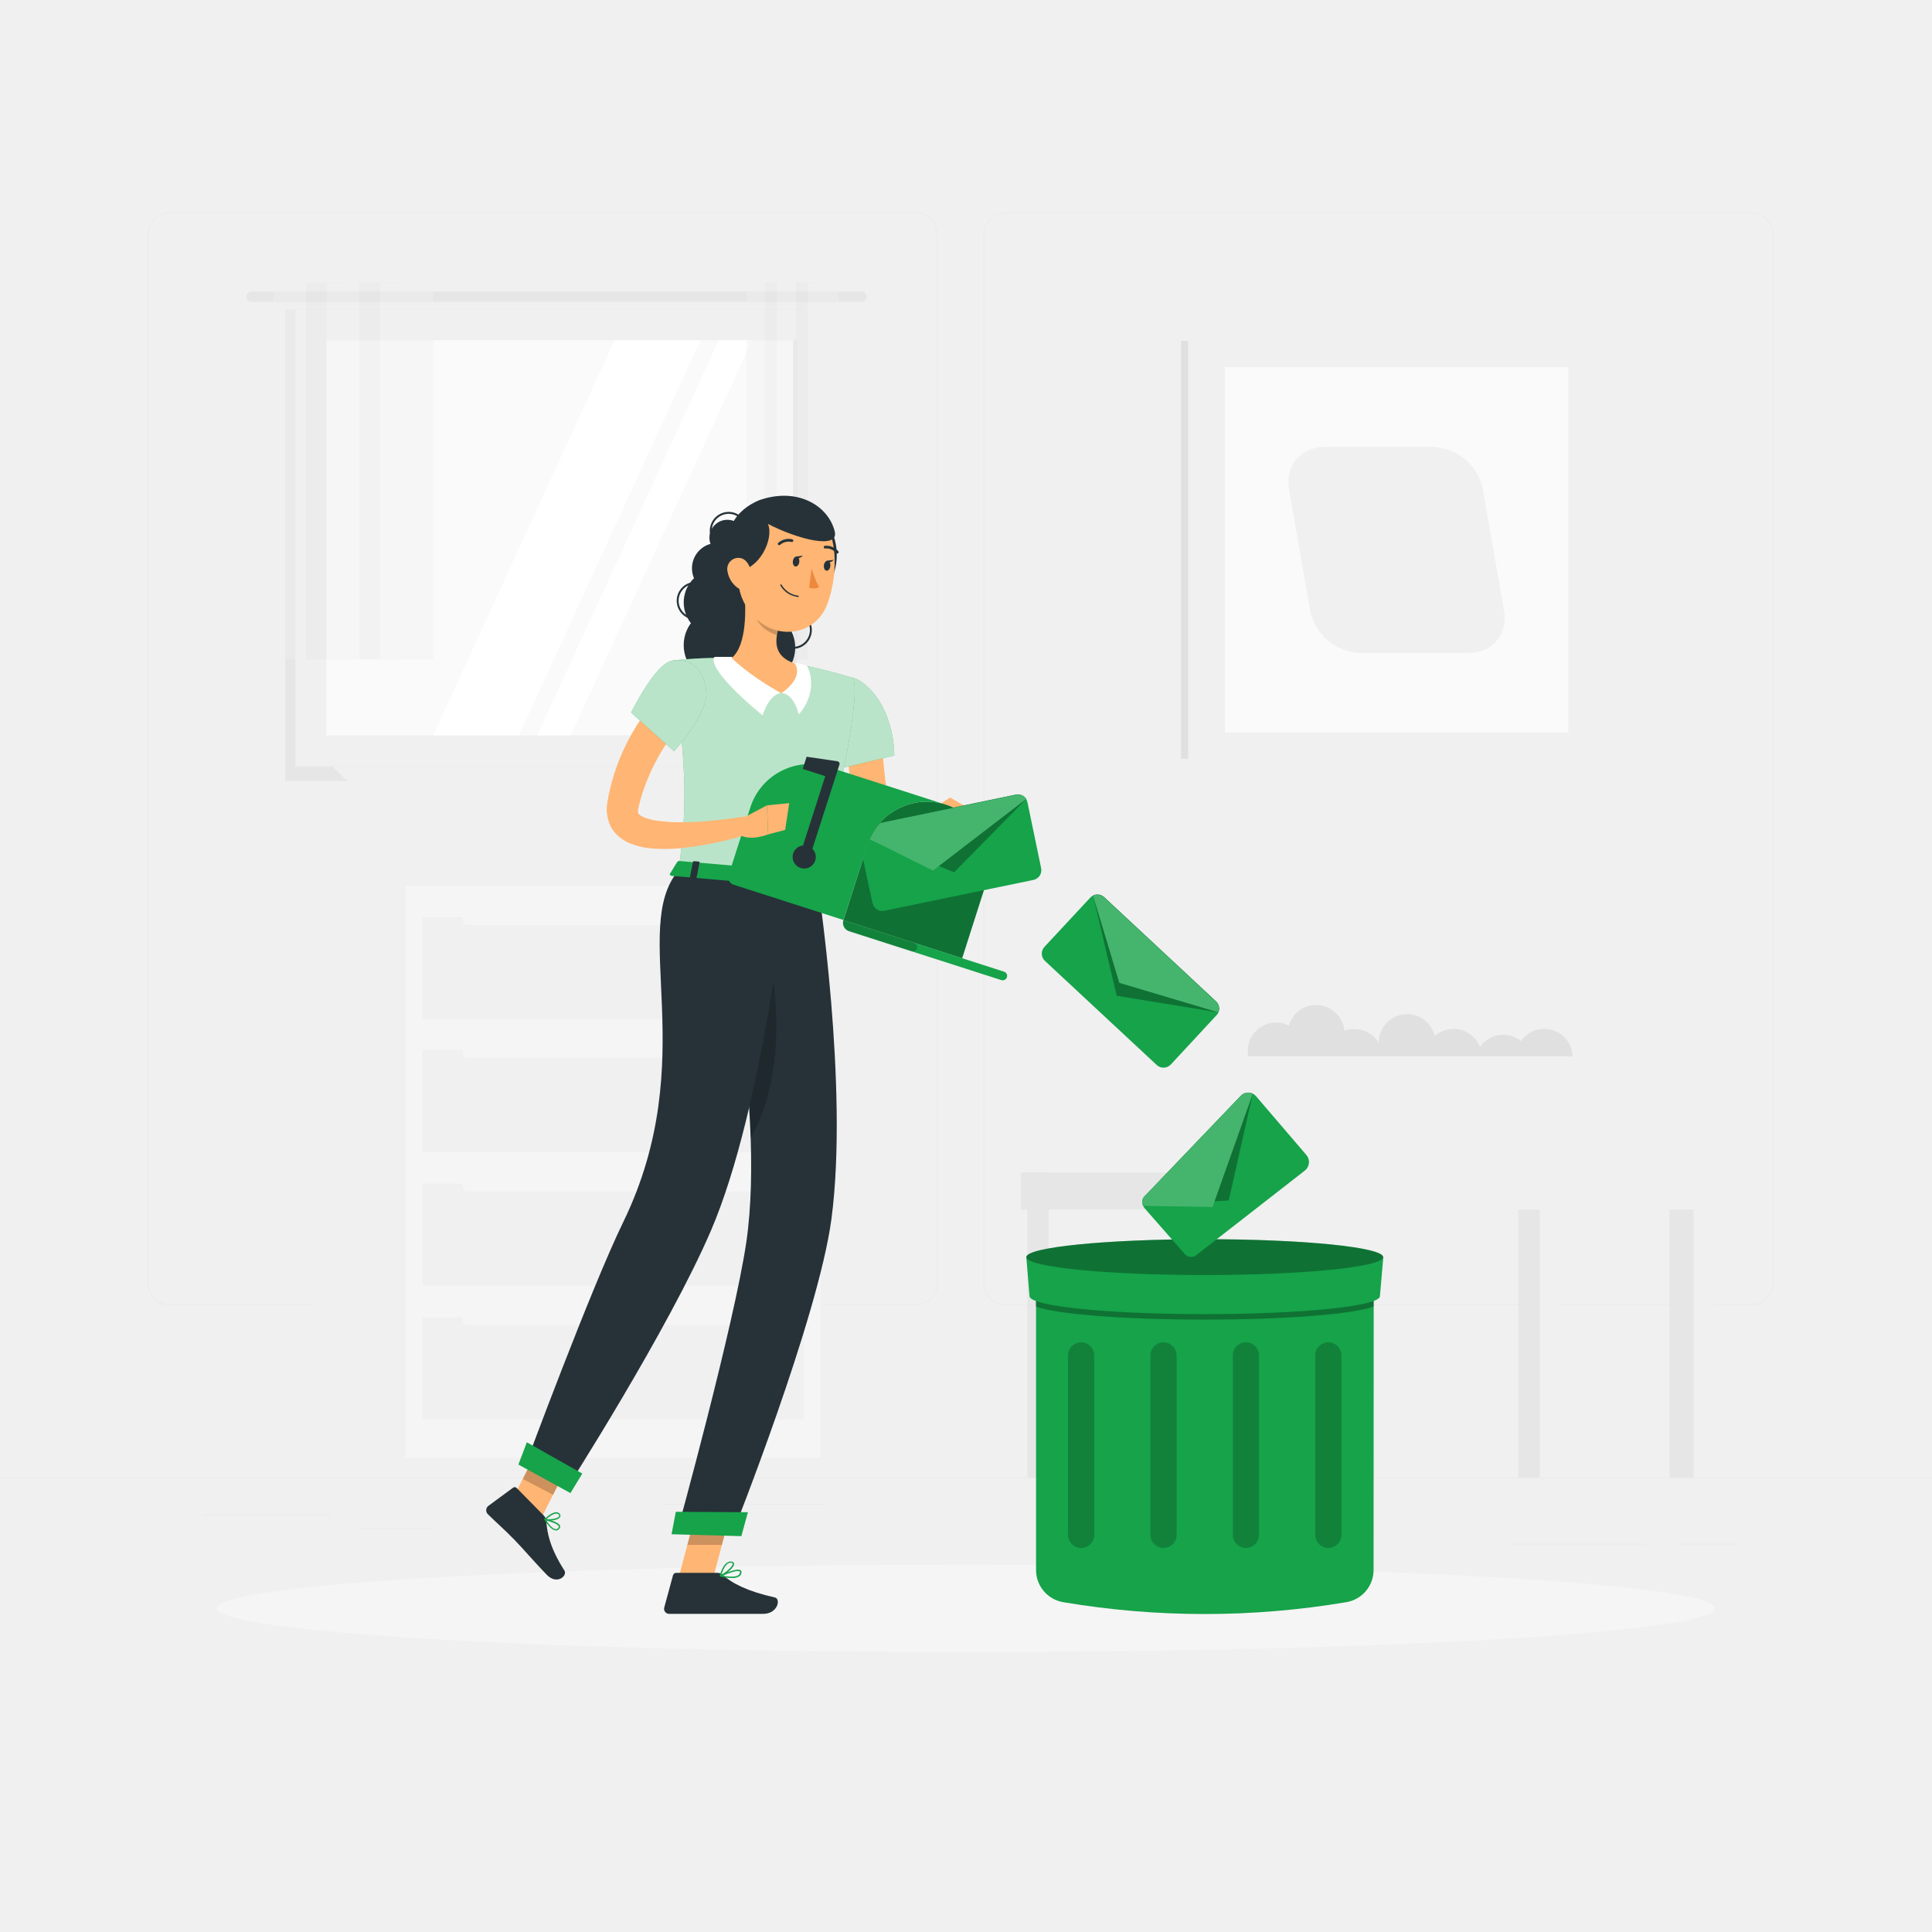
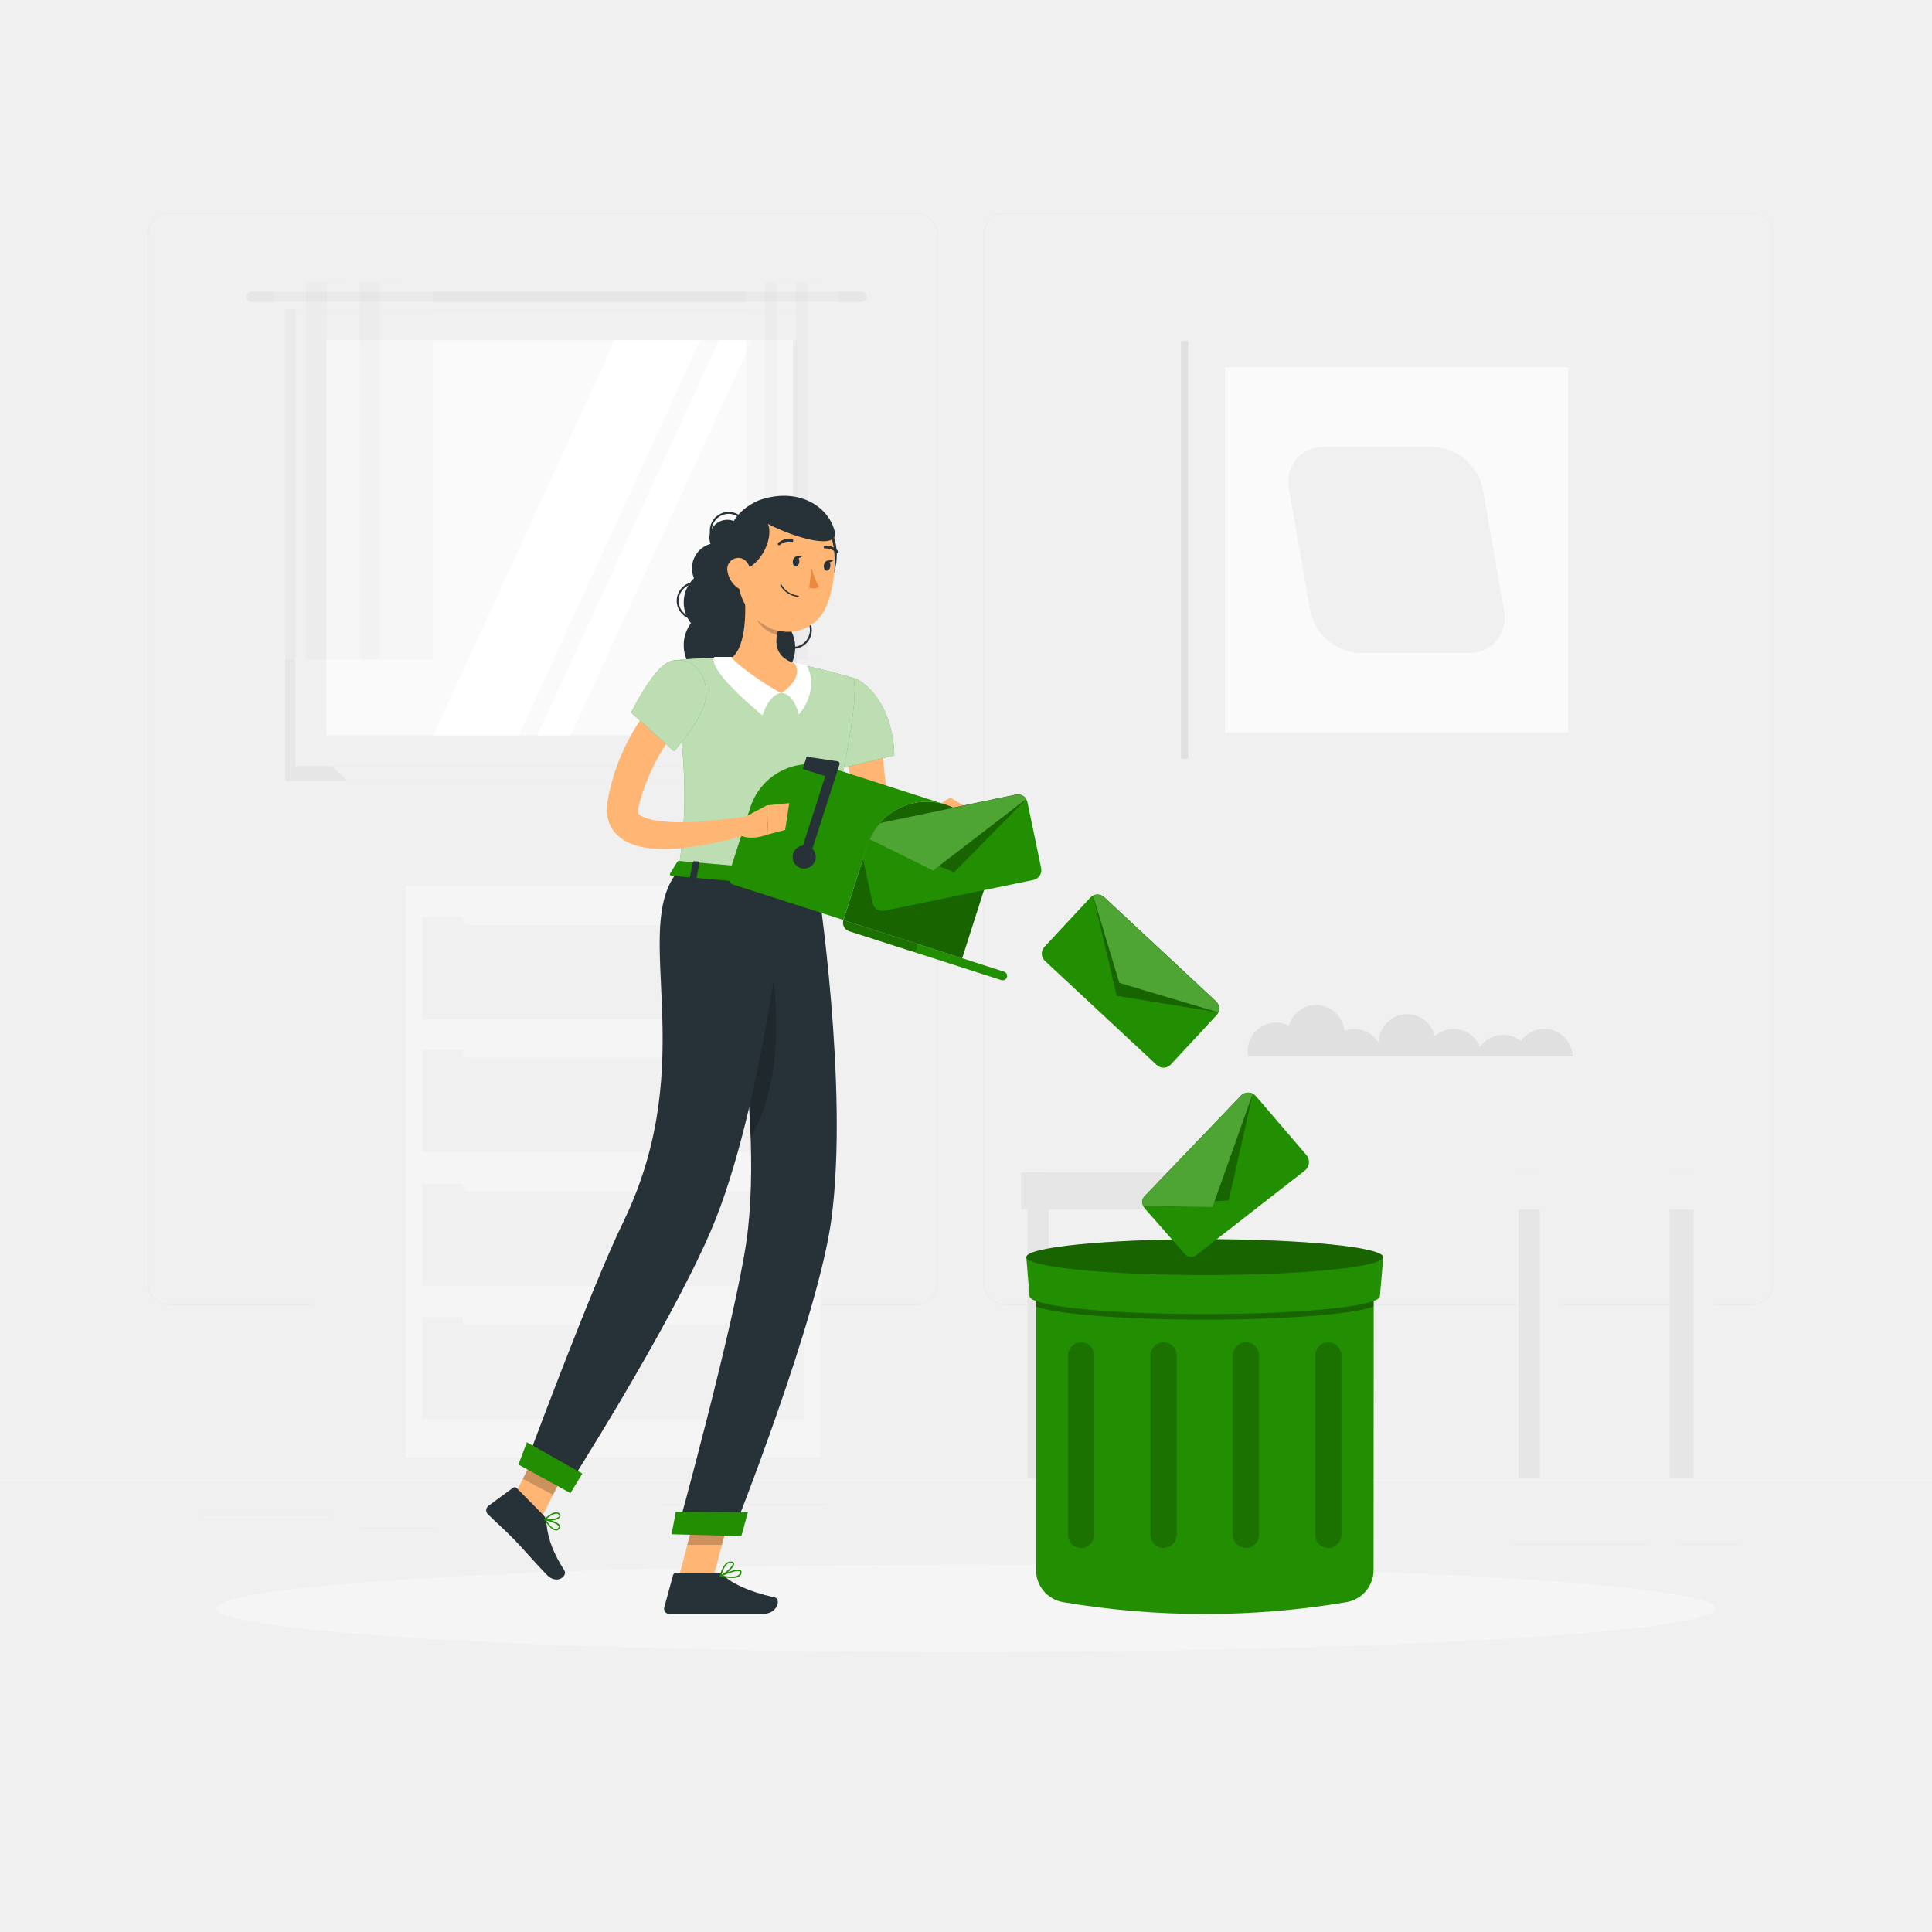
<svg xmlns="http://www.w3.org/2000/svg" viewBox="0 0 500 500">
  <g id="freepik--background-complete--inject-32">
    <rect y="382.4" width="500" height="0.25" style="fill:#ebebeb" />
    <rect x="52.46" y="391.92" width="33.12" height="0.25" style="fill:#ebebeb" />
    <rect x="171.14" y="389.21" width="42.53" height="0.25" style="fill:#ebebeb" />
    <rect x="93.47" y="395.43" width="19.19" height="0.25" style="fill:#ebebeb" />
    <rect x="434.67" y="399.53" width="15.23" height="0.25" style="fill:#ebebeb" />
    <rect x="391.47" y="399.53" width="34.29" height="0.25" style="fill:#ebebeb" />
    <rect x="308" y="392.33" width="23.83" height="0.25" style="fill:#ebebeb" />
    <path d="M237,337.8H43.92a5.71,5.71,0,0,1-5.71-5.71V60.66A5.71,5.71,0,0,1,43.92,55H237a5.71,5.71,0,0,1,5.71,5.71V332.09A5.71,5.71,0,0,1,237,337.8ZM43.92,55.2a5.47,5.47,0,0,0-5.46,5.46V332.09a5.47,5.47,0,0,0,5.46,5.46H237a5.47,5.47,0,0,0,5.46-5.46V60.66A5.47,5.47,0,0,0,237,55.2Z" style="fill:#ebebeb" />
    <path d="M453.31,337.8H260.21a5.72,5.72,0,0,1-5.71-5.71V60.66A5.72,5.72,0,0,1,260.21,55h193.1A5.71,5.71,0,0,1,459,60.66V332.09A5.71,5.71,0,0,1,453.31,337.8ZM260.21,55.2a5.47,5.47,0,0,0-5.46,5.46V332.09a5.47,5.47,0,0,0,5.46,5.46h193.1a5.47,5.47,0,0,0,5.46-5.46V60.66a5.47,5.47,0,0,0-5.46-5.46Z" style="fill:#ebebeb" />
    <rect x="307.5" y="88.22" width="107.87" height="108.16" transform="translate(722.87 284.59) rotate(180)" style="fill:#f0f0f0" />
    <rect x="305.64" y="88.22" width="1.86" height="108.16" style="fill:#e0e0e0" />
    <rect x="317.02" y="95.05" width="88.82" height="94.5" transform="translate(722.87 284.59) rotate(180)" style="fill:#fafafa" />
    <path d="M352,169h28.13c6.1,0,10.18-4.94,9.11-11l-5.47-31.33a13.7,13.7,0,0,0-13-11H342.71c-6.1,0-10.18,4.94-9.11,11L339.07,158A13.69,13.69,0,0,0,352,169Z" style="fill:#f0f0f0" />
    <rect x="80.97" y="229.22" width="24" height="148.05" style="fill:#f0f0f0" />
    <rect x="83.42" y="377.28" width="126.86" height="5.11" style="fill:#f0f0f0" />
    <rect x="104.96" y="229.22" width="107.42" height="148.05" transform="translate(317.35 606.5) rotate(180)" style="fill:#f5f5f5" />
    <rect x="109.28" y="306.32" width="98.78" height="26.44" transform="translate(317.35 639.07) rotate(180)" style="fill:#f0f0f0" />
    <rect x="109.28" y="340.92" width="98.78" height="26.44" transform="translate(317.35 708.27) rotate(180)" style="fill:#f0f0f0" />
    <rect x="119.8" y="304.69" width="77.76" height="3.63" rx="1.18" style="fill:#f5f5f5" />
    <rect x="119.8" y="339.3" width="77.76" height="3.63" rx="1.18" style="fill:#f5f5f5" />
    <rect x="109.28" y="237.39" width="98.78" height="26.44" transform="translate(317.35 501.21) rotate(180)" style="fill:#f0f0f0" />
    <rect x="109.28" y="271.71" width="98.78" height="26.44" transform="translate(317.35 569.87) rotate(180)" style="fill:#f0f0f0" />
    <rect x="119.8" y="235.77" width="77.76" height="3.63" rx="1.18" style="fill:#f5f5f5" />
    <rect x="119.8" y="270.09" width="77.76" height="3.63" rx="1.18" style="fill:#f5f5f5" />
    <rect x="73.79" y="80.06" width="134.71" height="118.26" style="fill:#e6e6e6" />
    <path d="M222.94,75.46H65.07a1.33,1.33,0,0,0-1.33,1.34h0a1.33,1.33,0,0,0,1.33,1.33H222.94a1.34,1.34,0,0,0,1.34-1.33h0A1.34,1.34,0,0,0,222.94,75.46Z" style="fill:#e6e6e6" />
    <rect x="76.46" y="80.06" width="137.76" height="118.26" style="fill:#f0f0f0" />
    <polygon points="208.5 198.32 73.79 198.32 73.79 202.11 212.44 202.11 208.5 198.32" style="fill:#e6e6e6" />
    <polygon points="223.74 198.32 85.99 198.32 89.92 202.11 227.68 202.11 223.74 198.32" style="fill:#f0f0f0" />
    <rect x="94.21" y="78.31" width="102.26" height="121.75" transform="translate(284.53 -6.15) rotate(90)" style="fill:#fafafa" />
    <polygon points="112.11 190.32 159.07 88.06 181.25 88.06 134.28 190.32 112.11 190.32" style="fill:#fff" />
    <polygon points="139.04 190.32 186.01 88.06 194.65 88.06 147.69 190.32 139.04 190.32" style="fill:#fff" />
    <rect x="154.58" y="138.68" width="102.26" height="1.02" transform="translate(344.9 -66.52) rotate(90)" style="fill:#e6e6e6" />
    <g style="opacity:0.4">
      <rect x="70.79" y="73.07" width="13.77" height="97.59" style="fill:#f0f0f0" />
      <rect x="79.2" y="73.07" width="10.73" height="97.59" style="fill:#e6e6e6" />
      <rect x="84.56" y="73.07" width="13.77" height="97.59" style="fill:#f0f0f0" />
      <rect x="92.97" y="73.07" width="10.73" height="97.59" style="fill:#e6e6e6" />
      <rect x="98.33" y="73.07" width="13.77" height="97.59" style="fill:#f0f0f0" />
    </g>
    <g style="opacity:0.4">
      <rect x="193.16" y="73.07" width="7.94" height="97.59" style="fill:#f0f0f0" />
      <rect x="198" y="73.07" width="6.18" height="97.59" style="fill:#e6e6e6" />
      <rect x="201.09" y="73.07" width="7.94" height="97.59" style="fill:#f0f0f0" />
      <rect x="205.94" y="73.07" width="6.18" height="97.59" style="fill:#e6e6e6" />
      <rect x="209.03" y="73.07" width="7.94" height="97.59" style="fill:#f0f0f0" />
    </g>
    <path d="M356.85,269.21a7.34,7.34,0,1,0,7.92-6.72A7.35,7.35,0,0,0,356.85,269.21Z" style="fill:#e0e0e0" />
    <circle cx="376.17" cy="273.66" r="7.35" transform="translate(-35.81 57.64) rotate(-8.37)" style="fill:#e0e0e0" />
    <path d="M381.72,274.55a7.34,7.34,0,1,0,7.92-6.72A7.33,7.33,0,0,0,381.72,274.55Z" style="fill:#e0e0e0" />
    <path d="M343.2,273.06a7.34,7.34,0,1,0,7.92-6.72A7.35,7.35,0,0,0,343.2,273.06Z" style="fill:#e0e0e0" />
    <circle cx="399.63" cy="273.66" r="7.35" transform="translate(-35.56 61.05) rotate(-8.37)" style="fill:#e0e0e0" />
    <circle cx="340.66" cy="269.27" r="7.35" transform="matrix(0.76, -0.65, 0.65, 0.76, -93.31, 284.23)" style="fill:#e0e0e0" />
    <path d="M322.92,271.39a7.34,7.34,0,1,0,7.92-6.72A7.35,7.35,0,0,0,322.92,271.39Z" style="fill:#e0e0e0" />
    <path d="M314.53,273.37s1.26,30.07,49.58,30.07,49.58-30.07,49.58-30.07Z" style="fill:#f0f0f0" />
    <rect x="432.07" y="303.44" width="9.19" height="78.95" style="fill:#e6e6e6" />
    <rect x="438.3" y="303.44" width="5.41" height="78.95" style="fill:#f0f0f0" />
    <rect x="392.97" y="303.44" width="9.19" height="78.95" style="fill:#e6e6e6" />
    <rect x="398.47" y="303.44" width="5.41" height="78.95" style="fill:#f0f0f0" />
    <rect x="314.93" y="303.44" width="130.46" height="9.57" transform="translate(760.32 616.46) rotate(180)" style="fill:#f0f0f0" />
    <rect x="265.87" y="303.44" width="9.19" height="78.95" style="fill:#e6e6e6" />
    <rect x="271.37" y="303.44" width="5.41" height="78.95" style="fill:#f0f0f0" />
    <rect x="264.23" y="303.44" width="46.77" height="9.57" transform="translate(575.23 616.46) rotate(180)" style="fill:#e6e6e6" />
    <rect x="304.96" y="303.44" width="9.19" height="78.95" style="fill:#e6e6e6" />
    <rect x="311.2" y="303.44" width="5.41" height="78.95" style="fill:#f0f0f0" />
  </g>
  <g id="freepik--Shadow--inject-32">
    <ellipse id="freepik--path--inject-32" cx="250" cy="416.24" rx="193.89" ry="11.32" style="fill:#f5f5f5" />
  </g>
  <g id="freepik--Trash--inject-32">
-     <path d="M355.48,406.31a8.44,8.44,0,0,1-7.05,8.33,220.3,220.3,0,0,1-73.3,0,8.43,8.43,0,0,1-7-8.33v-81h87.39Z" style="fill:#16a34a" />
+     <path d="M355.48,406.31a8.44,8.44,0,0,1-7.05,8.33,220.3,220.3,0,0,1-73.3,0,8.43,8.43,0,0,1-7-8.33v-81h87.39Z" style="fill:#228e01" />
    <path d="M268.08,326.77v11.37c5.26,1.95,22.53,3.38,43.7,3.38s38.47-1.43,43.7-3.38V326.77Z" style="opacity:0.3" />
-     <path d="M357.12,335.44c0,2.57-19.84,4.65-45.34,4.65s-45.34-2.08-45.34-4.65l-.83-10.1H358Z" style="fill:#16a34a" />
-     <ellipse cx="311.78" cy="325.34" rx="46.17" ry="4.64" style="fill:#16a34a" />
+     <path d="M357.12,335.44c0,2.57-19.84,4.65-45.34,4.65s-45.34-2.08-45.34-4.65l-.83-10.1H358Z" style="fill:#228e01" />
+     <ellipse cx="311.78" cy="325.34" rx="46.17" ry="4.64" style="fill:#228e01" />
    <ellipse cx="311.78" cy="325.34" rx="46.17" ry="4.64" style="opacity:0.3" />
    <path d="M279.8,400.61h0a3.4,3.4,0,0,1-3.39-3.39V350.78a3.4,3.4,0,0,1,3.39-3.39h0a3.41,3.41,0,0,1,3.39,3.39v46.44A3.41,3.41,0,0,1,279.8,400.61Z" style="opacity:0.2" />
    <path d="M343.77,400.61h0a3.4,3.4,0,0,1-3.39-3.39V350.78a3.4,3.4,0,0,1,3.39-3.39h0a3.41,3.41,0,0,1,3.39,3.39v46.44A3.41,3.41,0,0,1,343.77,400.61Z" style="opacity:0.2" />
    <path d="M322.44,400.61h0a3.41,3.41,0,0,1-3.39-3.39V350.78a3.41,3.41,0,0,1,3.39-3.39h0a3.4,3.4,0,0,1,3.39,3.39v46.44A3.4,3.4,0,0,1,322.44,400.61Z" style="opacity:0.2" />
    <path d="M301.12,400.61h0a3.41,3.41,0,0,1-3.39-3.39V350.78a3.41,3.41,0,0,1,3.39-3.39h0a3.4,3.4,0,0,1,3.39,3.39v46.44A3.4,3.4,0,0,1,301.12,400.61Z" style="opacity:0.2" />
  </g>
  <g id="freepik--Character--inject-32">
    <path d="M192.88,139.16a4.64,4.64,0,1,1-4.64-4.64A4.64,4.64,0,0,1,192.88,139.16Z" style="fill:#263238" />
    <path d="M184.51,139.83a.24.24,0,0,1-.22-.13,4.88,4.88,0,0,1,8.58-4.67.26.26,0,0,1-.1.34.25.25,0,0,1-.34-.1,4.38,4.38,0,0,0-7.7,4.19.25.25,0,0,1-.1.34A.27.27,0,0,1,184.51,139.83Z" style="fill:#263238" />
    <path d="M180,160.36a4.89,4.89,0,0,1-3.91-7.8,4.88,4.88,0,0,1,3.21-1.91.24.24,0,0,1,.28.21.25.25,0,0,1-.21.28,4.38,4.38,0,0,0,1.27,8.67.25.25,0,0,1,.08.5A5.81,5.81,0,0,1,180,160.36Z" style="fill:#263238" />
    <path d="M205.21,167.92a4.83,4.83,0,0,1-2.64-.79.26.26,0,0,1-.08-.35.26.26,0,0,1,.35-.07,4.38,4.38,0,0,0,4.77-7.35.26.26,0,0,1-.08-.35.26.26,0,0,1,.35-.07,4.89,4.89,0,0,1,1.44,6.75,4.82,4.82,0,0,1-3.08,2.12A5.15,5.15,0,0,1,205.21,167.92Z" style="fill:#263238" />
    <circle cx="185.64" cy="147.07" r="6.56" style="fill:#263238" />
    <circle cx="185.64" cy="155.9" r="8.7" transform="translate(-55.86 176.93) rotate(-45)" style="fill:#263238" />
    <circle cx="186.56" cy="166.96" r="9.62" style="fill:#263238" />
    <circle cx="196.19" cy="167.63" r="9.62" transform="translate(-12.03 320.05) rotate(-76.72)" style="fill:#263238" />
    <path d="M228.09,187.46c0,.78,0,1.77.07,2.67s.07,1.86.13,2.79c.13,1.86.26,3.74.46,5.61q.54,5.63,1.51,11.21c.17.92.32,1.86.51,2.78l.44,2.27c.11.36,0,.29-.14.28s0,.18.59.18A12.58,12.58,0,0,0,236,214c.8-.36,1.62-.75,2.44-1.17s1.65-.9,2.4-1.32l2.92,3.37a28.1,28.1,0,0,1-2.22,2.27,25.67,25.67,0,0,1-2.44,2.05,22.09,22.09,0,0,1-2.83,1.81,13.55,13.55,0,0,1-3.58,1.34,9.12,9.12,0,0,1-2.35.2,7.64,7.64,0,0,1-2.78-.7,7.34,7.34,0,0,1-2.43-1.84,8.81,8.81,0,0,1-1.4-2.25,12.65,12.65,0,0,1-.66-1.93l-.39-1.46c-.28-1-.51-1.95-.75-2.93a111.47,111.47,0,0,1-2.16-11.92c-.25-2-.45-4-.57-6.05-.06-1-.11-2-.14-3.06s0-2,0-3.19Z" style="fill:#ffb573" />
-     <path d="M223.24,176.68c8.53,6.53,8.19,18.84,8.19,18.84l-15.26,3.65s-4.68-12.38-2.78-16.91C215.37,177.54,218.44,173,223.24,176.68Z" style="fill:#16a34a" />
+     <path d="M223.24,176.68c8.53,6.53,8.19,18.84,8.19,18.84l-15.26,3.65s-4.68-12.38-2.78-16.91C215.37,177.54,218.44,173,223.24,176.68Z" style="fill:#228e01" />
    <path d="M223.24,176.68c8.53,6.53,8.19,18.84,8.19,18.84l-15.26,3.65s-4.68-12.38-2.78-16.91C215.37,177.54,218.44,173,223.24,176.68Z" style="fill:#fff;opacity:0.7" />
    <path d="M240.27,212.66l2.52-4.24,6.32,6.76s-4.53,2.9-9.23.83Z" style="fill:#ffb573" />
    <polygon points="245.9 206.39 254.01 211.17 249.11 215.18 242.79 208.42 245.9 206.39" style="fill:#ffb573" />
    <polygon points="175.49 408.86 184.21 409.7 189.63 389.27 180.9 388.43 175.49 408.86" style="fill:#ffb573" />
    <polygon points="130.79 391.69 138.62 395.79 147.93 377.33 140.1 373.23 130.79 391.69" style="fill:#ffb573" />
    <path d="M140.71,392.2l-7-7.11a.69.69,0,0,0-.92-.08l-6.43,4.73a1.43,1.43,0,0,0-.12,2.12c2.48,2.44,3.8,3.49,6.88,6.62,1.9,1.92,5.8,6.45,8.42,9.11s5.38.21,4.53-1.13c-3.82-6-4.46-9.77-4.7-12.82A2.31,2.31,0,0,0,140.71,392.2Z" style="fill:#263238" />
    <path d="M185.57,407.05H175a.87.87,0,0,0-.83.64L171.91,416a1.31,1.31,0,0,0,1.29,1.67c3.71,0,5.47,0,10.1,0h14.17c3.85,0,4.66-3.89,3.06-4.25-7.14-1.58-11.26-3.76-13.46-5.84A2.21,2.21,0,0,0,185.57,407.05Z" style="fill:#263238" />
    <polygon points="189.62 389.28 186.83 399.81 177.88 399.81 180.89 388.44 189.62 389.28" style="opacity:0.2" />
    <polygon points="140.09 373.23 147.93 377.34 143.13 386.85 135.29 382.74 140.09 373.23" style="opacity:0.2" />
-     <path d="M220.66,175.42s3.86,1.69-9.08,52.89l-35.94-3.11c1.87-14.57,2.66-23.59-1.73-54.22a107.55,107.55,0,0,1,15.44-.69,115.37,115.37,0,0,1,16.32,1.41A152.47,152.47,0,0,1,220.66,175.42Z" style="fill:#16a34a" />
+     <path d="M220.66,175.42s3.86,1.69-9.08,52.89l-35.94-3.11c1.87-14.57,2.66-23.59-1.73-54.22a107.55,107.55,0,0,1,15.44-.69,115.37,115.37,0,0,1,16.32,1.41A152.47,152.47,0,0,1,220.66,175.42Z" style="fill:#228e01" />
    <path d="M220.66,175.42s3.86,1.69-9.08,52.89l-35.94-3.11c1.87-14.57,2.66-23.59-1.73-54.22a107.55,107.55,0,0,1,15.44-.69,115.37,115.37,0,0,1,16.32,1.41A152.47,152.47,0,0,1,220.66,175.42Z" style="fill:#fff;opacity:0.7" />
    <path d="M189.35,170s-2,0-4.45,0c-1.45,2.23,4.67,8.74,12.45,15.14,1.88-5.83,4.84-5.81,4.84-5.81Z" style="fill:#fff" />
    <path d="M205.66,171.57s.91.13,3.09.63c1.44,2.23,2.25,7.81-2,12.67-1.67-6-4.55-5.46-4.55-5.46Z" style="fill:#fff" />
    <path d="M192.55,152.05c.58,5.34.77,15-3.2,18.24,0,0,4.24,4.34,12.84,9.12,6.24-4.32,3.48-7.71,3.48-7.71-5.74-1.9-5.21-6.23-3.84-10.23Z" style="fill:#ffb573" />
    <path d="M196.34,155.9l5.49,5.57a16.7,16.7,0,0,0-.76,2.85c-2.2-.51-5.4-2.81-5.44-5.17A9.25,9.25,0,0,1,196.34,155.9Z" style="opacity:0.2" />
    <path d="M213.17,134.63c3.68,3.26,4.76,11.2,1.26,16.59A73,73,0,0,1,213.17,134.63Z" style="fill:#263238" />
    <path d="M191.43,140.84c-.64,8.79-1.09,12.5,2.71,17.57,5.72,7.63,16.66,6.48,19.91-1.94,2.93-7.59,3.48-20.69-4.59-25.31A12,12,0,0,0,191.43,140.84Z" style="fill:#ffb573" />
    <path d="M190.26,147.92c6.5-.25,10.1-8.75,8.47-12.34,7.37,3.84,18.53,6.86,17.29,1.92-1.67-6.67-9.74-11.56-19.67-8C190.6,132,185.68,137.5,190.26,147.92Z" style="fill:#263238" />
    <path d="M188.28,147.91a6.5,6.5,0,0,0,2.58,4.19c1.84,1.31,3.52-.15,3.65-2.28.12-1.93-.69-4.93-2.85-5.39A2.89,2.89,0,0,0,188.28,147.91Z" style="fill:#ffb573" />
    <path d="M211.58,228.31s8.13,53.05,3.6,87.13c-3.43,25.75-25.56,81.31-25.56,81.31l-14.37-.39s14.84-53.85,17.91-75c5.25-36.22-7.9-95.29-7.9-95.29Z" style="fill:#263238" />
    <path d="M197.56,239.18l-7.67,12.09a370.91,370.91,0,0,1,4.39,43.3C205.06,275.27,200,249.39,197.56,239.18Z" style="opacity:0.2" />
-     <polygon points="191.86 397.55 173.8 397.06 174.9 391.25 193.56 391.36 191.86 397.55" style="fill:#16a34a" />
+     <polygon points="191.86 397.55 173.8 397.06 174.9 391.25 193.56 391.36 191.86 397.55" style="fill:#228e01" />
    <path d="M203.72,227.74s-6,58.74-19.71,90.7c-11.09,25.8-37.53,67.07-37.53,67.07l-10.56-6.18s17-45.89,25.39-63.09c20.47-42.17,1.43-76,14.33-91Z" style="fill:#263238" />
-     <polygon points="147.63 386.41 134.16 379.02 136.35 373.26 150.7 381.36 147.63 386.41" style="fill:#16a34a" />
-     <path d="M175.28,223.05l-1.9,3.08c-.14.23.13.52.55.55l37.69,3.26c.32,0,.61-.11.64-.31l.61-3.19c0-.22-.23-.43-.58-.46l-36.4-3.15A.68.68,0,0,0,175.28,223.05Z" style="fill:#16a34a" />
+     <polygon points="147.63 386.41 134.16 379.02 136.35 373.26 150.7 381.36 147.63 386.41" style="fill:#228e01" />
+     <path d="M175.28,223.05l-1.9,3.08c-.14.23.13.52.55.55l37.69,3.26c.32,0,.61-.11.64-.31l.61-3.19c0-.22-.23-.43-.58-.46l-36.4-3.15A.68.68,0,0,0,175.28,223.05Z" style="fill:#228e01" />
    <path d="M179.82,227.54l-1-.08c-.19,0-.33-.13-.31-.25l.82-4.14c0-.13.21-.21.4-.19l1,.08c.2,0,.34.13.31.25l-.81,4.14C180.19,227.47,180,227.56,179.82,227.54Z" style="fill:#263238" />
    <path d="M208.85,230.05l-1-.08c-.2,0-.34-.13-.31-.25l.82-4.14c0-.12.2-.21.39-.19l1,.08c.19,0,.33.13.31.25l-.82,4.14C209.22,230,209,230.07,208.85,230.05Z" style="fill:#263238" />
    <path d="M194.33,228.8l-1-.09c-.19,0-.33-.13-.31-.25l.82-4.14c0-.12.2-.21.4-.19l1,.09c.19,0,.33.13.31.25l-.82,4.14C194.71,228.73,194.53,228.81,194.33,228.8Z" style="fill:#263238" />
    <path d="M205.2,145.21c-.1.71.2,1.34.66,1.4s.92-.46,1-1.17-.21-1.34-.67-1.4S205.29,144.5,205.2,145.21Z" style="fill:#263238" />
    <path d="M213.22,146.29c-.09.71.21,1.34.67,1.4s.92-.46,1-1.17-.2-1.34-.66-1.4S213.32,145.58,213.22,146.29Z" style="fill:#263238" />
    <path d="M214,145.13l1.78-.26S214.74,146.08,214,145.13Z" style="fill:#263238" />
    <path d="M210.07,147.07a19.38,19.38,0,0,0,1.92,4.87,3.08,3.08,0,0,1-2.59.14Z" style="fill:#ed893e" />
    <path d="M205.24,154.2a5.83,5.83,0,0,1-3.3-2.73.18.18,0,0,1,.08-.23.18.18,0,0,1,.24.08,5.7,5.7,0,0,0,4.31,2.84.17.17,0,0,1,0,.34A6.1,6.1,0,0,1,205.24,154.2Z" style="fill:#263238" />
    <path d="M201.55,141.1a.39.39,0,0,1-.15-.11.34.34,0,0,1,0-.49,4.06,4.06,0,0,1,3.66-.92.34.34,0,0,1,.23.43.35.35,0,0,1-.43.24,3.4,3.4,0,0,0-3,.78A.38.38,0,0,1,201.55,141.1Z" style="fill:#263238" />
    <path d="M216.59,143.23a.42.42,0,0,1-.14-.09,3.44,3.44,0,0,0-2.87-1.2.33.33,0,0,1-.4-.29.35.35,0,0,1,.29-.4,4.11,4.11,0,0,1,3.49,1.42.35.35,0,0,1-.37.56Z" style="fill:#263238" />
-     <path d="M224.5,218.68a16.13,16.13,0,1,1,30.72,9.86L249,248l-30.72-9.87Z" style="fill:#16a34a" />
+     <path d="M224.5,218.68a16.13,16.13,0,1,1,30.72,9.86L249,248l-30.72-9.87Z" style="fill:#228e01" />
    <path d="M224.5,218.68a16.13,16.13,0,1,1,30.72,9.86L249,248l-30.72-9.87Z" style="opacity:0.3" />
-     <path d="M194.19,208.94l-5.62,17.5a2,2,0,0,0,1.3,2.53l28.4,9.12,6.24-19.42a16.13,16.13,0,0,1,20.28-10.42l-30.31-9.74a16.15,16.15,0,0,0-20.29,10.43Z" style="fill:#16a34a" />
+     <path d="M194.19,208.94l-5.62,17.5a2,2,0,0,0,1.3,2.53l28.4,9.12,6.24-19.42a16.13,16.13,0,0,1,20.28-10.42l-30.31-9.74a16.15,16.15,0,0,0-20.29,10.43Z" style="fill:#228e01" />
    <path d="M209.43,222.21l7.83-24.37a.64.64,0,0,0-.51-.82l-8-1.18-1,3.16,5.83,1.87-6.6,20.54Z" style="fill:#263238" />
    <path d="M205.27,220.87a3,3,0,1,0,3.78-1.94A3,3,0,0,0,205.27,220.87Z" style="fill:#263238" />
-     <path d="M219.75,241l39.4,12.65a1.14,1.14,0,0,0,1.44-.74h0a1.13,1.13,0,0,0-.74-1.44l-41.58-13.35h0A2.29,2.29,0,0,0,219.75,241Z" style="fill:#16a34a" />
+     <path d="M219.75,241l39.4,12.65a1.14,1.14,0,0,0,1.44-.74h0a1.13,1.13,0,0,0-.74-1.44l-41.58-13.35h0A2.29,2.29,0,0,0,219.75,241Z" style="fill:#228e01" />
    <path d="M219.75,241l16.1,5.17a1.15,1.15,0,0,0,1.45-.74h0a1.15,1.15,0,0,0-.74-1.44l-18.29-5.87h0A2.29,2.29,0,0,0,219.75,241Z" style="opacity:0.2" />
    <path d="M178.14,185.1l-.55.61-.62.71c-.42.48-.84,1-1.24,1.49-.82,1-1.6,2.07-2.33,3.15A53.61,53.61,0,0,0,166.34,205c-.4,1.24-.77,2.48-1.06,3.75-.1.37-.11.52-.16.69a4.2,4.2,0,0,0,0,.44,2.3,2.3,0,0,0,0,.47c0,.18.34.6,1.16,1a12.71,12.71,0,0,0,3.09.94,42.34,42.34,0,0,0,7.78.51c2.72,0,5.48-.24,8.24-.53s5.56-.65,8.27-1.06l1.09,4.33a91.59,91.59,0,0,1-17.15,3.81,43,43,0,0,1-9.25.2,19,19,0,0,1-5.14-1.22,11.51,11.51,0,0,1-2.76-1.58,9,9,0,0,1-2.4-2.87,10.2,10.2,0,0,1-.77-6.73c.24-1.53.59-3,1-4.54A52,52,0,0,1,161.4,194a59.39,59.39,0,0,1,4.51-8c.86-1.27,1.78-2.5,2.74-3.71.49-.6,1-1.19,1.5-1.78l.81-.87c.29-.31.52-.56.92-.94Z" style="fill:#ffb573" />
    <path d="M191.48,212.13l7-3.71.31,7.52s-5,2.07-7.86-.21Z" style="fill:#ffb573" />
    <polygon points="204.25 207.85 203.2 214.78 198.8 215.94 198.49 208.42 204.25 207.85" style="fill:#ffb573" />
-     <path d="M173.91,171c-4.41.78-10.58,13.42-10.58,13.42l11.11,10s8.83-9.64,8.36-15.38C182.4,174.19,179.52,170,173.91,171Z" style="fill:#16a34a" />
+     <path d="M173.91,171c-4.41.78-10.58,13.42-10.58,13.42l11.11,10s8.83-9.64,8.36-15.38C182.4,174.19,179.52,170,173.91,171Z" style="fill:#228e01" />
    <path d="M173.91,171c-4.41.78-10.58,13.42-10.58,13.42l11.11,10s8.83-9.64,8.36-15.38C182.4,174.19,179.52,170,173.91,171Z" style="fill:#fff;opacity:0.7" />
-     <path d="M144.15,396.06a1.34,1.34,0,0,1-.35,0c-1.11-.06-2.29-1.76-2.9-2.76a.17.17,0,0,1,0-.19.16.16,0,0,1,.18-.07c.36.07,3.47.77,3.86,1.82a.7.7,0,0,1-.12.68A1.32,1.32,0,0,1,144.15,396.06Zm-2.73-2.54c.89,1.37,1.77,2.19,2.4,2.23a.83.83,0,0,0,.72-.39.32.32,0,0,0,.07-.34C144.37,394.38,142.5,393.78,141.42,393.52Z" style="fill:#16a34a" />
-     <path d="M143.83,393.3a6.32,6.32,0,0,1-2.83.12.18.18,0,0,1-.12-.13.18.18,0,0,1,0-.17c.08-.07,1.9-1.85,3.17-1.76a1,1,0,0,1,.8.42.72.72,0,0,1,.08.88A2,2,0,0,1,143.83,393.3Zm-2.41-.16c1,.14,2.87-.11,3.26-.68.06-.09.11-.23-.07-.46a.67.67,0,0,0-.54-.29C143.2,391.65,141.94,392.67,141.42,393.14Z" style="fill:#16a34a" />
-     <path d="M189.3,408.39a13.91,13.91,0,0,1-2.87-.37.17.17,0,0,1,0-.32c.43-.21,4.26-2,5.22-1.32a.58.58,0,0,1,.25.54,1.28,1.28,0,0,1-.52,1A3.49,3.49,0,0,1,189.3,408.39Zm-2.27-.6c1.13.21,3.23.49,4.1-.16a1,1,0,0,0,.38-.73.22.22,0,0,0-.1-.23C190.87,406.3,188.61,407.09,187,407.79Z" style="fill:#16a34a" />
-     <path d="M186.46,408a.21.21,0,0,1-.11,0,.2.2,0,0,1-.06-.18c0-.16.91-3.93,3-3.69.52.07.66.32.69.53.13,1-2.28,2.89-3.43,3.37Zm2.62-3.57c-1.32,0-2.09,2.2-2.35,3.08,1.25-.66,3-2.23,2.89-2.84,0-.05,0-.19-.39-.23Z" style="fill:#16a34a" />
+     <path d="M144.15,396.06a1.34,1.34,0,0,1-.35,0c-1.11-.06-2.29-1.76-2.9-2.76a.17.17,0,0,1,0-.19.16.16,0,0,1,.18-.07c.36.07,3.47.77,3.86,1.82a.7.7,0,0,1-.12.68A1.32,1.32,0,0,1,144.15,396.06Zm-2.73-2.54c.89,1.37,1.77,2.19,2.4,2.23a.83.83,0,0,0,.72-.39.32.32,0,0,0,.07-.34C144.37,394.38,142.5,393.78,141.42,393.52Z" style="fill:#228e01" />
+     <path d="M143.83,393.3a6.32,6.32,0,0,1-2.83.12.18.18,0,0,1-.12-.13.18.18,0,0,1,0-.17c.08-.07,1.9-1.85,3.17-1.76a1,1,0,0,1,.8.42.72.72,0,0,1,.08.88A2,2,0,0,1,143.83,393.3Zm-2.41-.16c1,.14,2.87-.11,3.26-.68.06-.09.11-.23-.07-.46a.67.67,0,0,0-.54-.29C143.2,391.65,141.94,392.67,141.42,393.14Z" style="fill:#228e01" />
+     <path d="M189.3,408.39a13.91,13.91,0,0,1-2.87-.37.17.17,0,0,1,0-.32c.43-.21,4.26-2,5.22-1.32a.58.58,0,0,1,.25.54,1.28,1.28,0,0,1-.52,1A3.49,3.49,0,0,1,189.3,408.39Zm-2.27-.6c1.13.21,3.23.49,4.1-.16a1,1,0,0,0,.38-.73.22.22,0,0,0-.1-.23C190.87,406.3,188.61,407.09,187,407.79Z" style="fill:#228e01" />
+     <path d="M186.46,408a.21.21,0,0,1-.11,0,.2.2,0,0,1-.06-.18c0-.16.91-3.93,3-3.69.52.07.66.32.69.53.13,1-2.28,2.89-3.43,3.37Zm2.62-3.57c-1.32,0-2.09,2.2-2.35,3.08,1.25-.66,3-2.23,2.89-2.84,0-.05,0-.19-.39-.23Z" style="fill:#228e01" />
    <path d="M206,144.05l1.77-.26S206.72,145,206,144.05Z" style="fill:#263238" />
  </g>
  <g id="freepik--E-mails--inject-32">
-     <path d="M267.53,227.71l-38.72,8a2.58,2.58,0,0,1-3-2L224,225.31l-.65-3.1,1.14-3.54a12.72,12.72,0,0,1,.57-1.49,1.07,1.07,0,0,1,.1-.22,15.43,15.43,0,0,1,2.55-4l2-.42,33.2-6.89a2.58,2.58,0,0,1,3,2l3.53,17A2.58,2.58,0,0,1,267.53,227.71Z" style="fill:#16a34a" />
+     <path d="M267.53,227.71l-38.72,8a2.58,2.58,0,0,1-3-2L224,225.31l-.65-3.1,1.14-3.54a12.72,12.72,0,0,1,.57-1.49,1.07,1.07,0,0,1,.1-.22,15.43,15.43,0,0,1,2.55-4l2-.42,33.2-6.89a2.58,2.58,0,0,1,3,2l3.53,17A2.58,2.58,0,0,1,267.53,227.71Z" style="fill:#228e01" />
    <path d="M265.61,206.75l-18.68,19-4-1.62-15.56-6.31-2.19-.89a15.43,15.43,0,0,1,2.55-4l2-.42,33.2-6.89A2.59,2.59,0,0,1,265.61,206.75Z" style="opacity:0.3" />
-     <path d="M265.61,206.75l-22.68,17.41-1.48,1.14-14.25-7.07-2.12-1a1.07,1.07,0,0,1,.1-.22,15.43,15.43,0,0,1,2.55-4l2-.42,33.2-6.89A2.59,2.59,0,0,1,265.61,206.75Z" style="fill:#16a34a" />
+     <path d="M265.61,206.75l-22.68,17.41-1.48,1.14-14.25-7.07-2.12-1a1.07,1.07,0,0,1,.1-.22,15.43,15.43,0,0,1,2.55-4l2-.42,33.2-6.89A2.59,2.59,0,0,1,265.61,206.75Z" style="fill:#228e01" />
    <path d="M265.61,206.75l-22.68,17.41-1.48,1.14-14.25-7.07-2.12-1a1.07,1.07,0,0,1,.1-.22,15.43,15.43,0,0,1,2.55-4l2-.42,33.2-6.89A2.59,2.59,0,0,1,265.61,206.75Z" style="fill:#fff;opacity:0.2" />
-     <path d="M314.8,262.78,303,275.5a2.58,2.58,0,0,1-3.63.13l-28.94-26.95a2.57,2.57,0,0,1-.13-3.63l11.84-12.72a2.56,2.56,0,0,1,3.64-.13l28.93,26.95a2.57,2.57,0,0,1,.65,2.8A2.36,2.36,0,0,1,314.8,262.78Z" style="fill:#16a34a" />
+     <path d="M314.8,262.78,303,275.5a2.58,2.58,0,0,1-3.63.13l-28.94-26.95a2.57,2.57,0,0,1-.13-3.63l11.84-12.72a2.56,2.56,0,0,1,3.64-.13l28.93,26.95a2.57,2.57,0,0,1,.65,2.8A2.36,2.36,0,0,1,314.8,262.78Z" style="fill:#228e01" />
    <path d="M315.32,262,289,257.71l-6.11-26a2.6,2.6,0,0,1,2.85.45l28.93,26.95A2.57,2.57,0,0,1,315.32,262Z" style="opacity:0.3" />
-     <path d="M315.32,262l-25.63-7.64-6.8-22.56a2.6,2.6,0,0,1,2.85.45l28.93,26.95A2.57,2.57,0,0,1,315.32,262Z" style="fill:#16a34a" />
+     <path d="M315.32,262l-25.63-7.64-6.8-22.56a2.6,2.6,0,0,1,2.85.45l28.93,26.95A2.57,2.57,0,0,1,315.32,262Z" style="fill:#228e01" />
    <path d="M315.32,262l-25.63-7.64-6.8-22.56a2.6,2.6,0,0,1,2.85.45l28.93,26.95A2.57,2.57,0,0,1,315.32,262Z" style="fill:#fff;opacity:0.2" />
-     <path d="M325.09,283.73l13,15.18a2.81,2.81,0,0,1-.43,4.06l-28.24,22a2.23,2.23,0,0,1-2.94-.58l-10.17-11.6a3.08,3.08,0,0,1-.47-.74,2.15,2.15,0,0,1,.23-2.32l25-26.11a2.69,2.69,0,0,1,3.14-.6A3,3,0,0,1,325.09,283.73Z" style="fill:#16a34a" />
+     <path d="M325.09,283.73l13,15.18a2.81,2.81,0,0,1-.43,4.06l-28.24,22a2.23,2.23,0,0,1-2.94-.58l-10.17-11.6a3.08,3.08,0,0,1-.47-.74,2.15,2.15,0,0,1,.23-2.32l25-26.11a2.69,2.69,0,0,1,3.14-.6A3,3,0,0,1,325.09,283.73Z" style="fill:#228e01" />
    <path d="M324.21,283.05,318,310.67l-22.12,1.41a2.15,2.15,0,0,1,.23-2.32l25-26.11A2.69,2.69,0,0,1,324.21,283.05Z" style="opacity:0.3" />
-     <path d="M324.21,283.05,313.8,312.36l-17.94-.28a2.15,2.15,0,0,1,.23-2.32l25-26.11A2.69,2.69,0,0,1,324.21,283.05Z" style="fill:#16a34a" />
+     <path d="M324.21,283.05,313.8,312.36l-17.94-.28a2.15,2.15,0,0,1,.23-2.32l25-26.11A2.69,2.69,0,0,1,324.21,283.05Z" style="fill:#228e01" />
    <path d="M324.21,283.05,313.8,312.36l-17.94-.28a2.15,2.15,0,0,1,.23-2.32l25-26.11A2.69,2.69,0,0,1,324.21,283.05Z" style="fill:#fff;opacity:0.2" />
  </g>
</svg>
